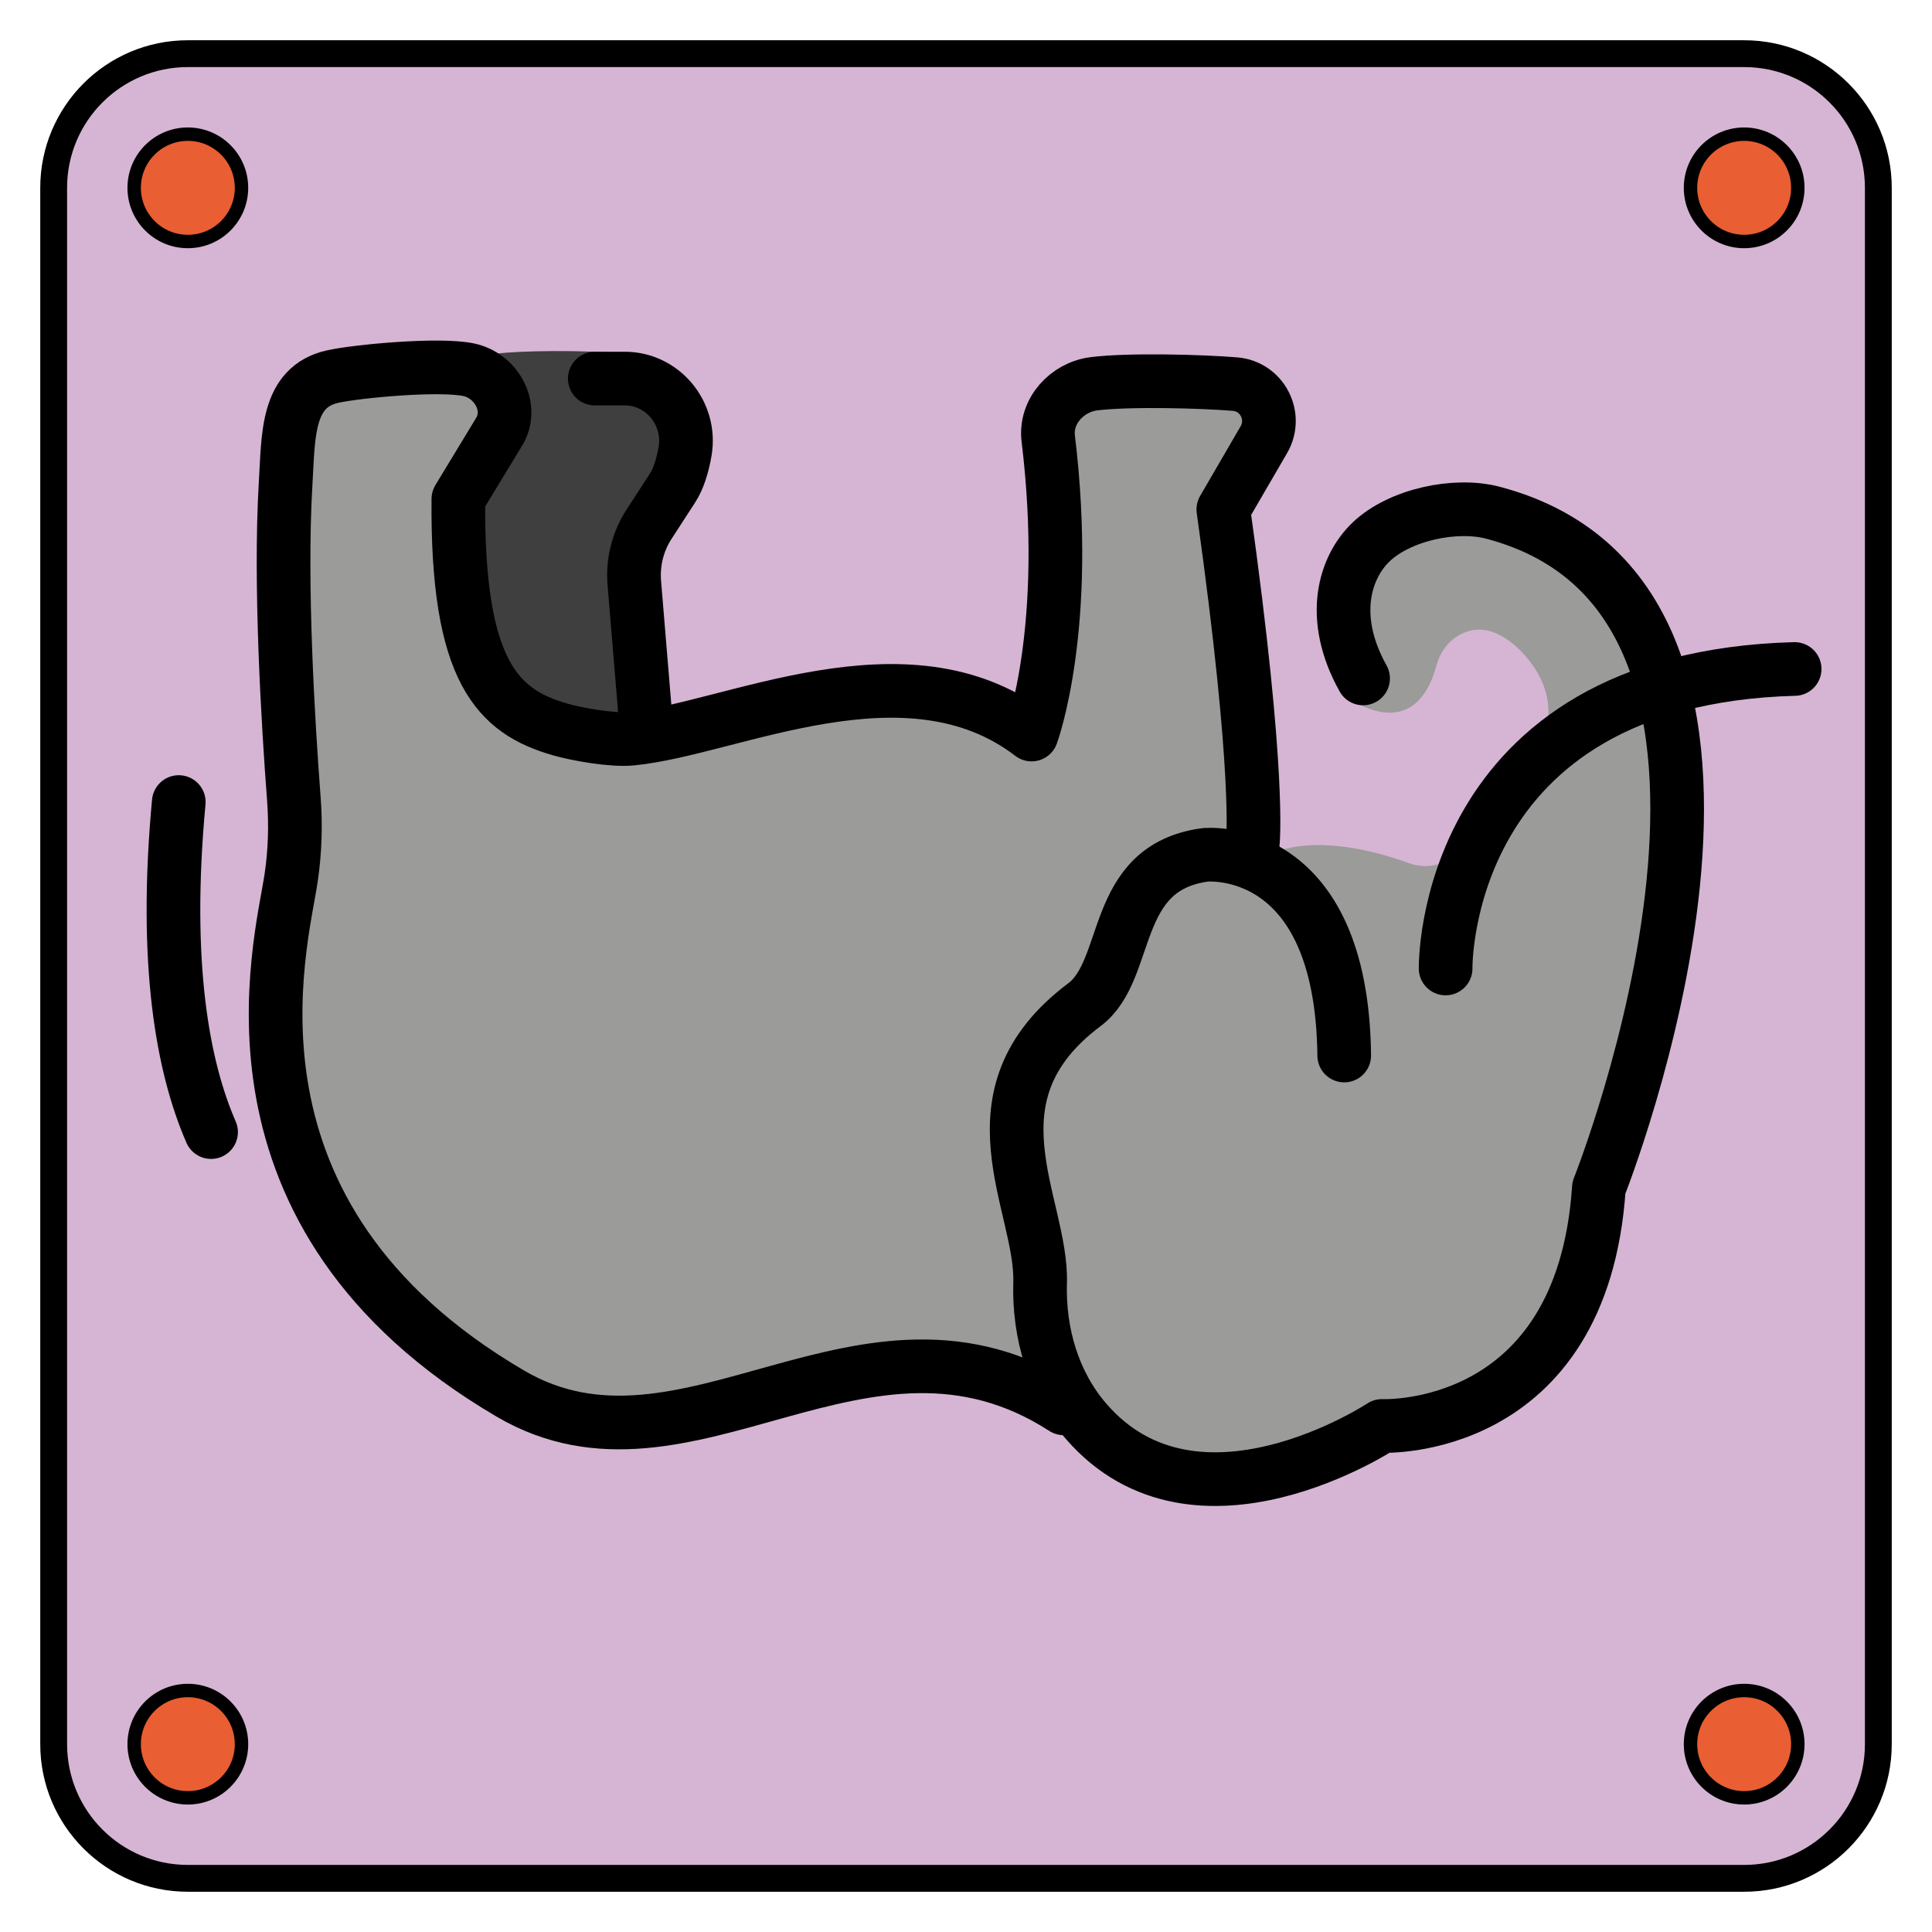
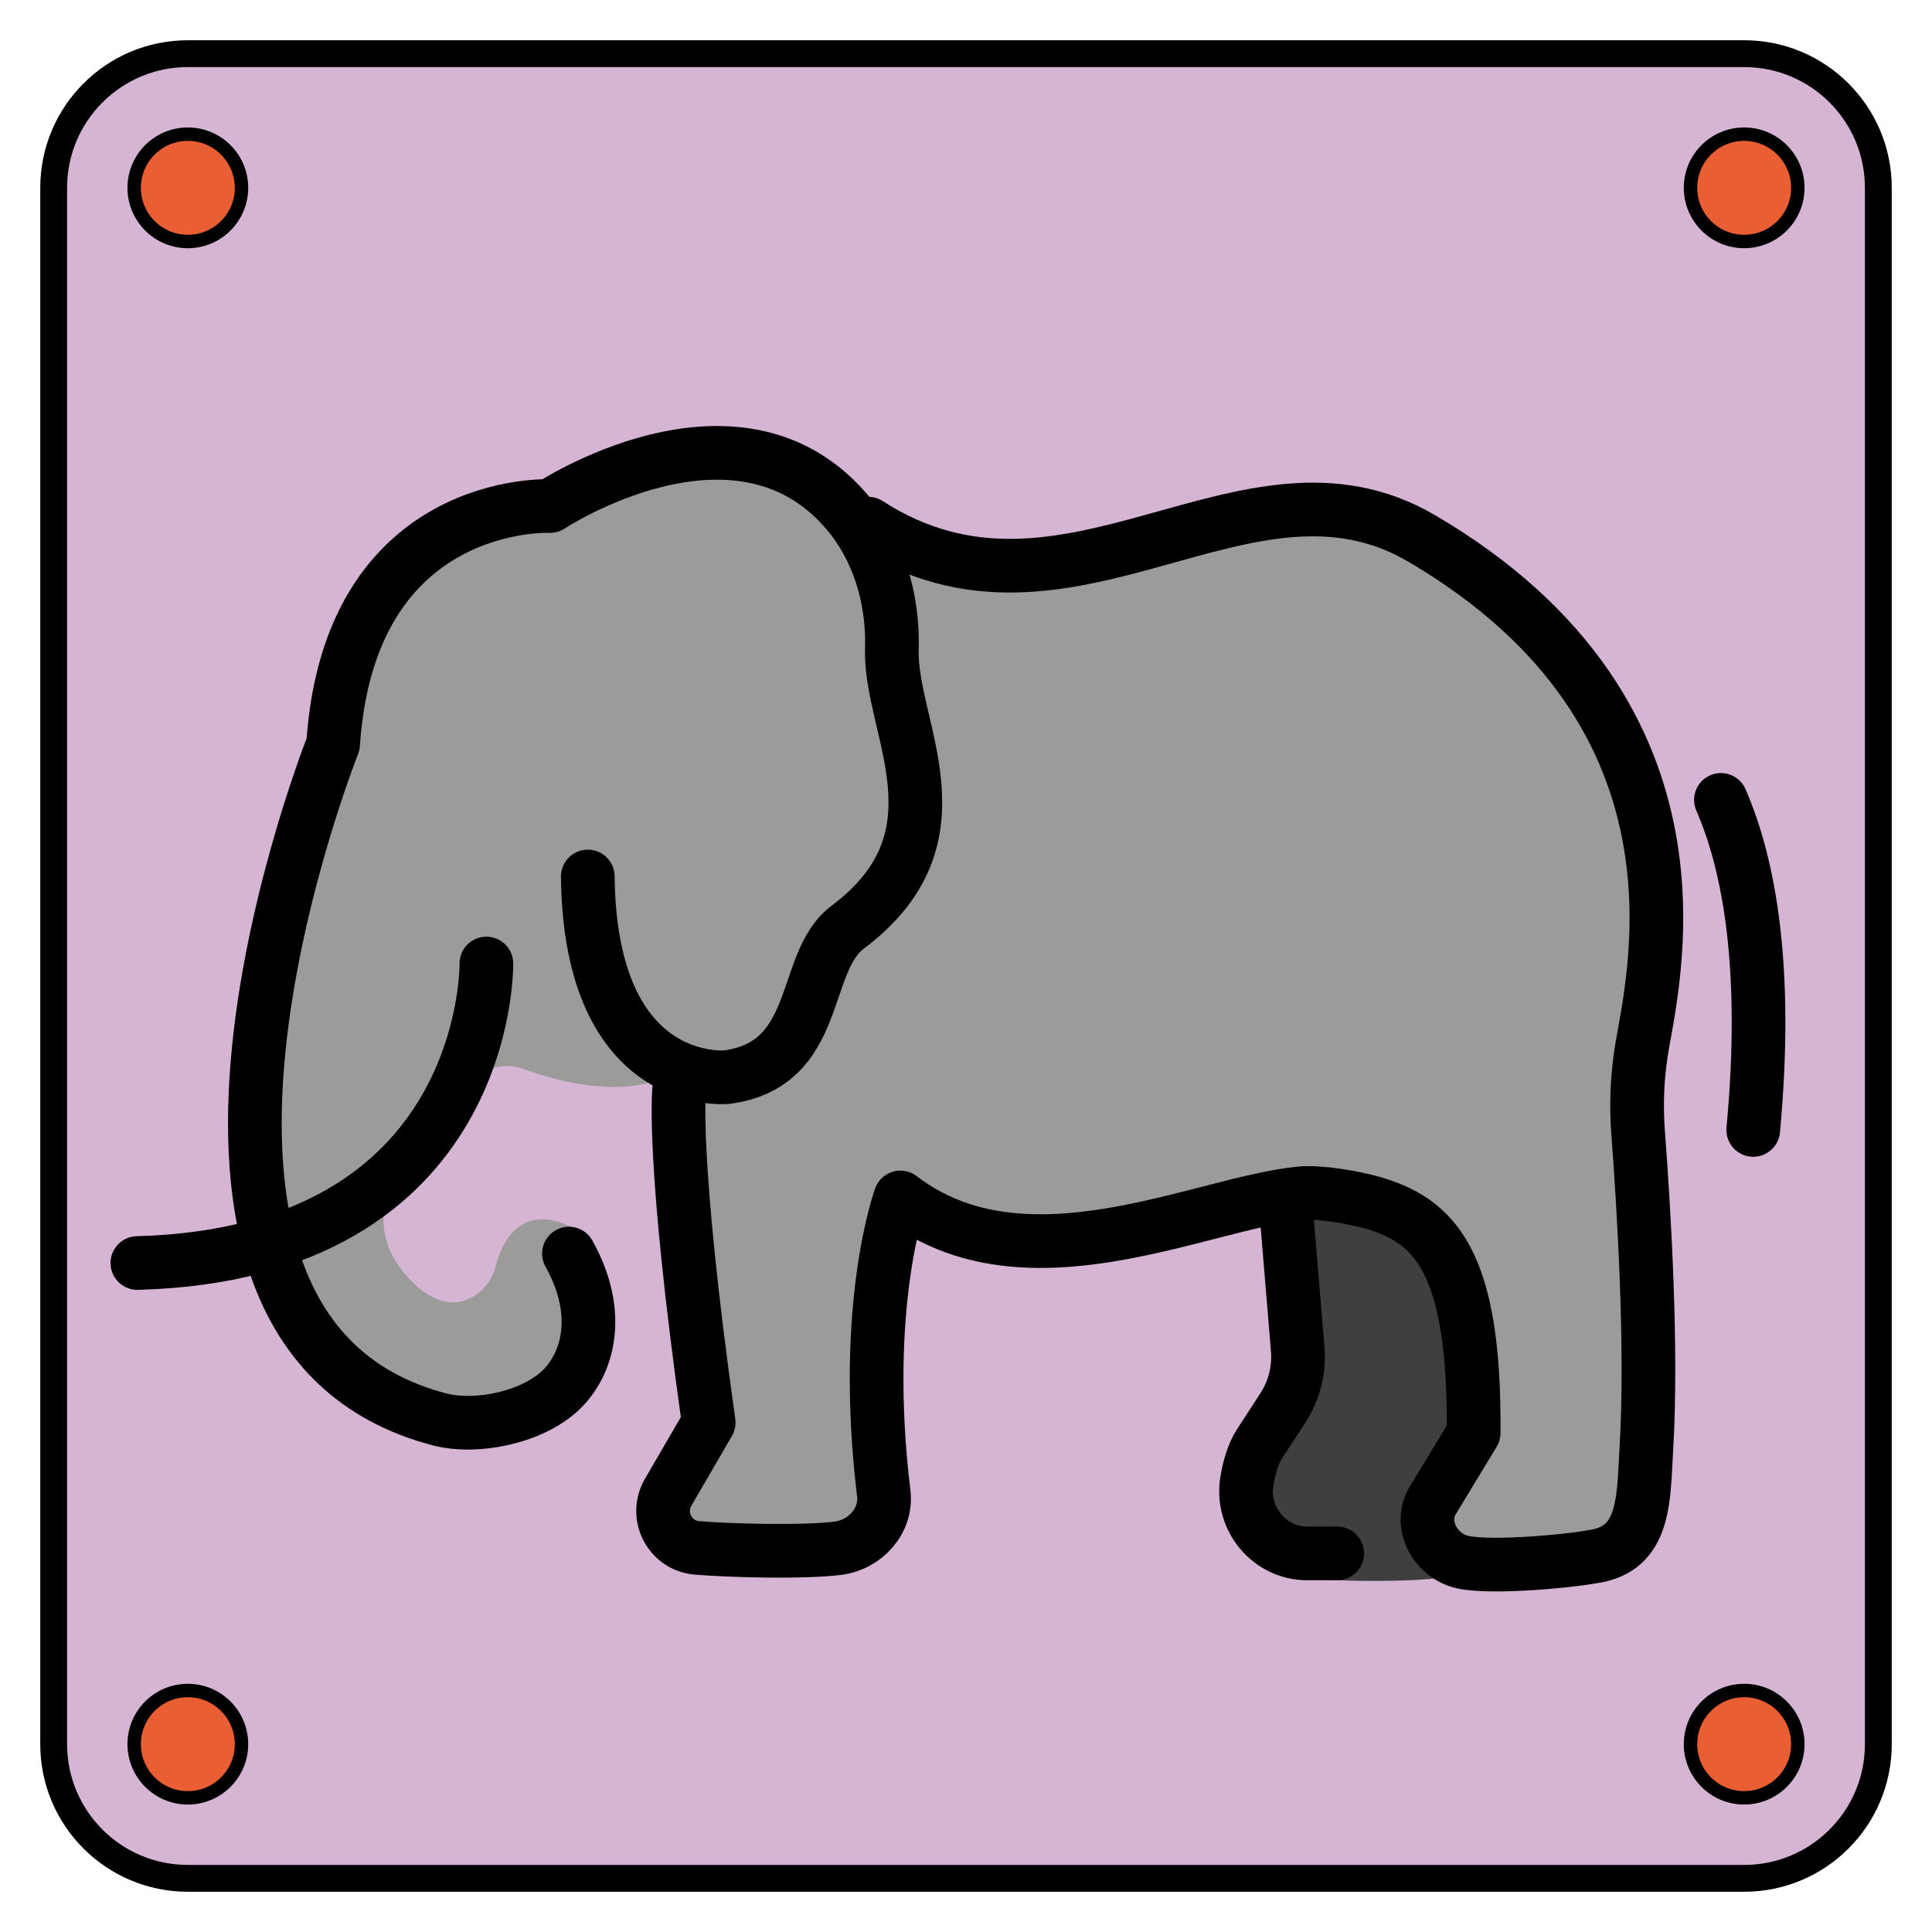
<svg xmlns="http://www.w3.org/2000/svg" id="emoji" viewBox="0 0 72 72">
-   <g transform="rotate(180, 36, 36)">
-     <rect x="2" y="2" width="68" height="68" rx="5" ry="5" fill="#D6B5D4" stroke="black" stroke-width="1" />
-     <circle cx="7" cy="7" r="2" fill="#E95E32" stroke="black" stroke-width="0.5" />
-     <circle cx="65" cy="7" r="2" fill="#E95E32" stroke="black" stroke-width="0.5" />
-     <circle cx="65" cy="65" r="2" fill="#E95E32" stroke="black" stroke-width="0.5" />
-     <circle cx="7" cy="65" r="2" fill="#E95E32" stroke="black" stroke-width="0.5" />
-     <g id="color">
-       <path fill="#9b9b9a" d="m19.771,19.065l-.625.177c-1.359.385-2.585,1.136-3.545,2.172l-.43.464c-.583.629-1.028,1.375-1.305,2.187l-1.287,3.778-1.061,3.072c-.949,2.747-1.499,5.616-1.635,8.52l-.098,2.106c-.081,1.735.175,3.469.753,5.106l.071.202c.634,1.795,1.821,3.342,3.391,4.419l.611.419c1.219.836,2.735,1.118,4.173.775l1.059-.252c.772-.184,1.424-.697,1.784-1.405h0c.568-1.115.743-2.389.497-3.616l-.217-1.087s-2.59-2.08-3.45,1.133c-.238.89-1.138,1.51-2.018,1.233-.354-.111-.739-.34-1.134-.751-2.897-3.008,1.344-6.122,1.344-6.122l.84-1.159c.453-.625,1.262-.871,1.988-.608,1.226.445,3.179.961,4.774.497.314-.091.624.142.624.468v.329c0,1.248.111,2.493.332,3.721l1.017,5.658.192,1.431c.103.773-.037,1.56-.402,2.249l-.847,1.599c-.184.347-.197.759-.035,1.117h0c.162.359.52.591.914.591h4.84c.831,0,1.59-.47,1.96-1.214h0c.166-.333.246-.698.233-1.069-.07-1.989-.234-8.717.643-10.473,1.032-2.068,0,0,0,0l2.58,1.011c.908.356,1.89.484,2.859.374l5.154-.587,5.015-.949c3.292.468,5.298,1.773,5.389,4.323l.199,2.306c.108,1.253-.139,2.511-.711,3.63l-.526,1.028c-.022.043-.045.081-.07.119-.446.67-.532,1.515-.156,2.227l.049.092c.564.697,1.045.768,1.628.788.726.025,2.172-.038,2.902-.113.757-.077,2.345-.449,2.902-.967.188-.175.485-.568.597-.838.303-.737.412-1.235.435-2.031l-.523-13.037.523-8.942-1.158-3.841c-.044-.452-.193-.887-.433-1.272h0c-1.755-2.807-4.084-5.21-6.835-7.051l-.149-.1c-4.452-2.616-7.148-1.551-9.838-.884l-.823.204c-1.121.278-2.271.421-3.426.425h0c-2.328.349-4.706-.106-6.742-1.289l-.704-.409c-2.151-1.25-4.643-1.843-7.115-1.562-.504.057-1.014.143-1.508.266l-.849.398-1.193.508c-.464.197-.939.365-1.424.502Z" />
-       <path fill="#3f3f3f" d="m47.975,45.655l.648,2.344c.033.12.043.245.03.369l-.42,3.93-.155.368-2.275,2.749c-.038.097-.312.532-.263.754.319,1.438,1.577,2.478,3.041,2.634,1.641.176,4.159.121,4.885.019.844-.119,1.156-1.177.51-1.733h0c-.378-.325-.455-.879-.181-1.295l1.4-2.123c.12-.183.177-.4.161-.619l-.296-3.962c-.008-.106-.033-.21-.074-.308l-.968-2.315c-.089-.212-.249-.387-.452-.494l-2.445-1.286c-.113-.059-.236-.096-.363-.109l-1.732-.172c-.692-.069-1.237.579-1.052,1.249Z" />
-     </g>
-     <g id="line">
-       <path fill="none" stroke="#000" stroke-linecap="round" stroke-linejoin="round" stroke-width="2" d="m21.202,46.717c1.284,2.3.67,4.168-.307,5.094-1.058,1.004-3.124,1.452-4.534,1.081-12.645-3.333-3.947-25.157-3.947-25.157.615-9.228,8.085-8.876,8.085-8.876,0,0,6.91-4.569,11.019.166,1.23,1.418,1.776,3.3,1.72,5.176-.087,2.927,2.882,6.958-1.653,10.358-1.75,1.312-.947,5.108-4.5,5.583,0,0-5.092.52-5.18-7.478" />
-       <path fill="none" stroke="#000" stroke-linecap="round" stroke-linejoin="round" stroke-width="2" d="m25.315,40.546s-.311,2.452,1.095,12.47l-1.51,2.598c-.509.875.063,1.988,1.071,2.071,1.225.102,3.95.177,5.261.013,1.011-.127,1.826-1.03,1.703-2.042-.855-7.046.621-11.03.621-11.03,4.661,3.573,11.223.196,14.914-.155.738-.07,2.039.167,2.653.344,2.313.664,3.853,2.123,3.795,8.589l-1.554,2.563c-.491.907.157,2.037,1.165,2.253,1.1.235,4.16-.052,5.069-.253,1.73-.382,1.651-2.209,1.757-3.977.227-3.77-.098-9.014-.305-11.744-.076-.994-.045-1.986.102-2.972.371-2.501,3.19-12.548-8.171-19.209-6.574-3.854-13.193,4.242-20.625-.55" />
-       <path fill="none" stroke="#000" stroke-linecap="round" stroke-linejoin="round" stroke-width="2" d="m18.126,35.908s.176,10.809-13.007,11.161" />
-       <path fill="none" stroke="#000" stroke-linecap="round" stroke-linejoin="round" stroke-width="2" d="m64.134,29.81c1.051,2.414,1.768,6.245,1.204,12.3" />
-       <path fill="none" stroke="#000" stroke-linecap="round" stroke-linejoin="round" stroke-width="2" d="m47.959,45.424l.402,4.851c.064.77-.129,1.54-.546,2.183l-.883,1.362c-.214.329-.373.825-.464,1.368-.237,1.415.847,2.703,2.243,2.703h1.123" />
-     </g>
+   <rect x="2" y="2" width="68" height="68" rx="5" ry="5" fill="#D6B5D4" stroke="black" stroke-width="1" />
+   <circle cx="7" cy="7" r="2" fill="#E95E32" stroke="black" stroke-width="0.5" />
+   <circle cx="65" cy="7" r="2" fill="#E95E32" stroke="black" stroke-width="0.5" />
+   <circle cx="65" cy="65" r="2" fill="#E95E32" stroke="black" stroke-width="0.5" />
+   <circle cx="7" cy="65" r="2" fill="#E95E32" stroke="black" stroke-width="0.5" />
+   <g id="color">
+     <path fill="#9b9b9a" d="m19.771,19.065l-.625.177c-1.359.385-2.585,1.136-3.545,2.172l-.43.464c-.583.629-1.028,1.375-1.305,2.187l-1.287,3.778-1.061,3.072c-.949,2.747-1.499,5.616-1.635,8.52l-.098,2.106c-.081,1.735.175,3.469.753,5.106l.071.202c.634,1.795,1.821,3.342,3.391,4.419l.611.419c1.219.836,2.735,1.118,4.173.775l1.059-.252c.772-.184,1.424-.697,1.784-1.405h0c.568-1.115.743-2.389.497-3.616l-.217-1.087s-2.59-2.08-3.45,1.133c-.238.89-1.138,1.51-2.018,1.233-.354-.111-.739-.34-1.134-.751-2.897-3.008,1.344-6.122,1.344-6.122l.84-1.159c.453-.625,1.262-.871,1.988-.608,1.226.445,3.179.961,4.774.497.314-.091.624.142.624.468v.329c0,1.248.111,2.493.332,3.721l1.017,5.658.192,1.431c.103.773-.037,1.56-.402,2.249l-.847,1.599c-.184.347-.197.759-.035,1.117h0c.162.359.52.591.914.591h4.84c.831,0,1.59-.47,1.96-1.214h0c.166-.333.246-.698.233-1.069-.07-1.989-.234-8.717.643-10.473,1.032-2.068,0,0,0,0l2.58,1.011c.908.356,1.89.484,2.859.374l5.154-.587,5.015-.949c3.292.468,5.298,1.773,5.389,4.323l.199,2.306c.108,1.253-.139,2.511-.711,3.63l-.526,1.028c-.022.043-.045.081-.07.119-.446.67-.532,1.515-.156,2.227l.049.092c.564.697,1.045.768,1.628.788.726.025,2.172-.038,2.902-.113.757-.077,2.345-.449,2.902-.967.188-.175.485-.568.597-.838.303-.737.412-1.235.435-2.031l-.523-13.037.523-8.942-1.158-3.841c-.044-.452-.193-.887-.433-1.272h0c-1.755-2.807-4.084-5.21-6.835-7.051l-.149-.1c-4.452-2.616-7.148-1.551-9.838-.884l-.823.204c-1.121.278-2.271.421-3.426.425h0c-2.328.349-4.706-.106-6.742-1.289l-.704-.409c-2.151-1.25-4.643-1.843-7.115-1.562-.504.057-1.014.143-1.508.266l-.849.398-1.193.508c-.464.197-.939.365-1.424.502Z" />
+     <path fill="#3f3f3f" d="m47.975,45.655l.648,2.344c.033.12.043.245.03.369l-.42,3.93-.155.368-2.275,2.749c-.038.097-.312.532-.263.754.319,1.438,1.577,2.478,3.041,2.634,1.641.176,4.159.121,4.885.019.844-.119,1.156-1.177.51-1.733h0c-.378-.325-.455-.879-.181-1.295l1.4-2.123c.12-.183.177-.4.161-.619l-.296-3.962c-.008-.106-.033-.21-.074-.308l-.968-2.315c-.089-.212-.249-.387-.452-.494l-2.445-1.286c-.113-.059-.236-.096-.363-.109l-1.732-.172c-.692-.069-1.237.579-1.052,1.249Z" />
+   </g>
+   <g id="line">
+     <path fill="none" stroke="#000" stroke-linecap="round" stroke-linejoin="round" stroke-width="2" d="m21.202,46.717c1.284,2.3.67,4.168-.307,5.094-1.058,1.004-3.124,1.452-4.534,1.081-12.645-3.333-3.947-25.157-3.947-25.157.615-9.228,8.085-8.876,8.085-8.876,0,0,6.91-4.569,11.019.166,1.23,1.418,1.776,3.3,1.72,5.176-.087,2.927,2.882,6.958-1.653,10.358-1.75,1.312-.947,5.108-4.5,5.583,0,0-5.092.52-5.18-7.478" />
+     <path fill="none" stroke="#000" stroke-linecap="round" stroke-linejoin="round" stroke-width="2" d="m25.315,40.546s-.311,2.452,1.095,12.47l-1.51,2.598c-.509.875.063,1.988,1.071,2.071,1.225.102,3.95.177,5.261.013,1.011-.127,1.826-1.03,1.703-2.042-.855-7.046.621-11.03.621-11.03,4.661,3.573,11.223.196,14.914-.155.738-.07,2.039.167,2.653.344,2.313.664,3.853,2.123,3.795,8.589l-1.554,2.563c-.491.907.157,2.037,1.165,2.253,1.1.235,4.16-.052,5.069-.253,1.73-.382,1.651-2.209,1.757-3.977.227-3.77-.098-9.014-.305-11.744-.076-.994-.045-1.986.102-2.972.371-2.501,3.19-12.548-8.171-19.209-6.574-3.854-13.193,4.242-20.625-.55" />
+     <path fill="none" stroke="#000" stroke-linecap="round" stroke-linejoin="round" stroke-width="2" d="m18.126,35.908s.176,10.809-13.007,11.161" />
+     <path fill="none" stroke="#000" stroke-linecap="round" stroke-linejoin="round" stroke-width="2" d="m64.134,29.81c1.051,2.414,1.768,6.245,1.204,12.3" />
+     <path fill="none" stroke="#000" stroke-linecap="round" stroke-linejoin="round" stroke-width="2" d="m47.959,45.424l.402,4.851c.064.77-.129,1.54-.546,2.183l-.883,1.362c-.214.329-.373.825-.464,1.368-.237,1.415.847,2.703,2.243,2.703h1.123" />
  </g>
</svg>
